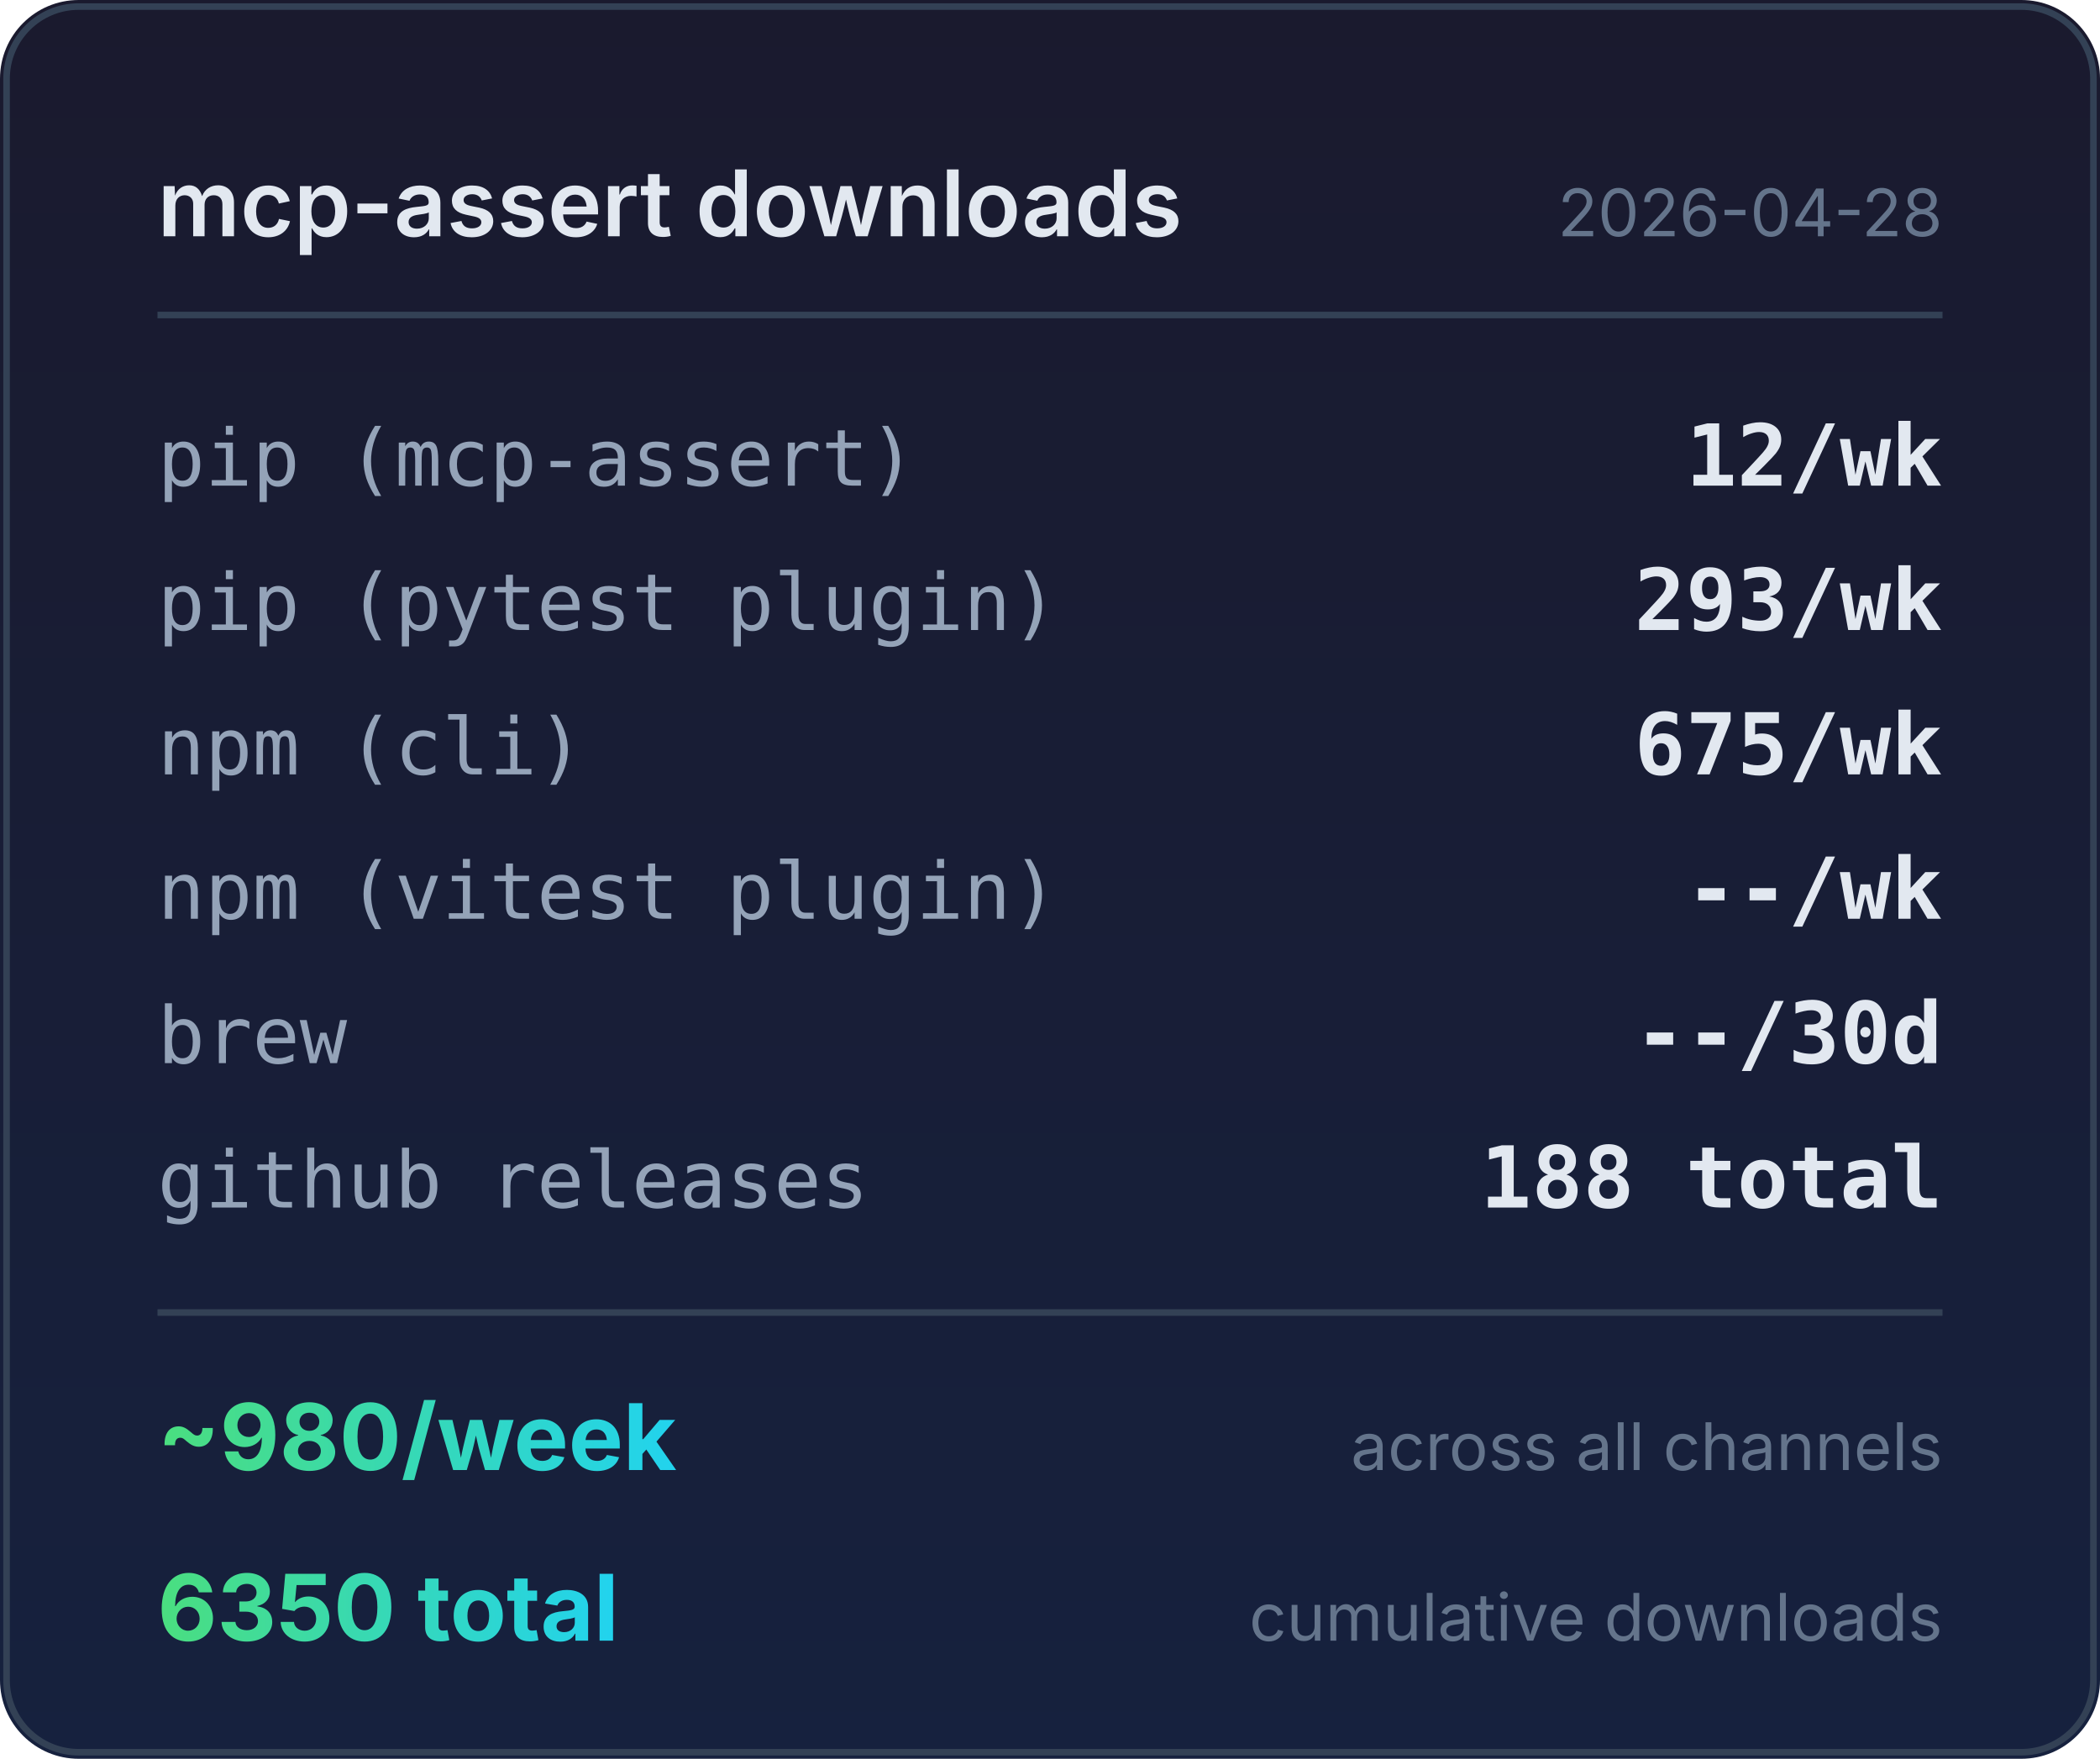
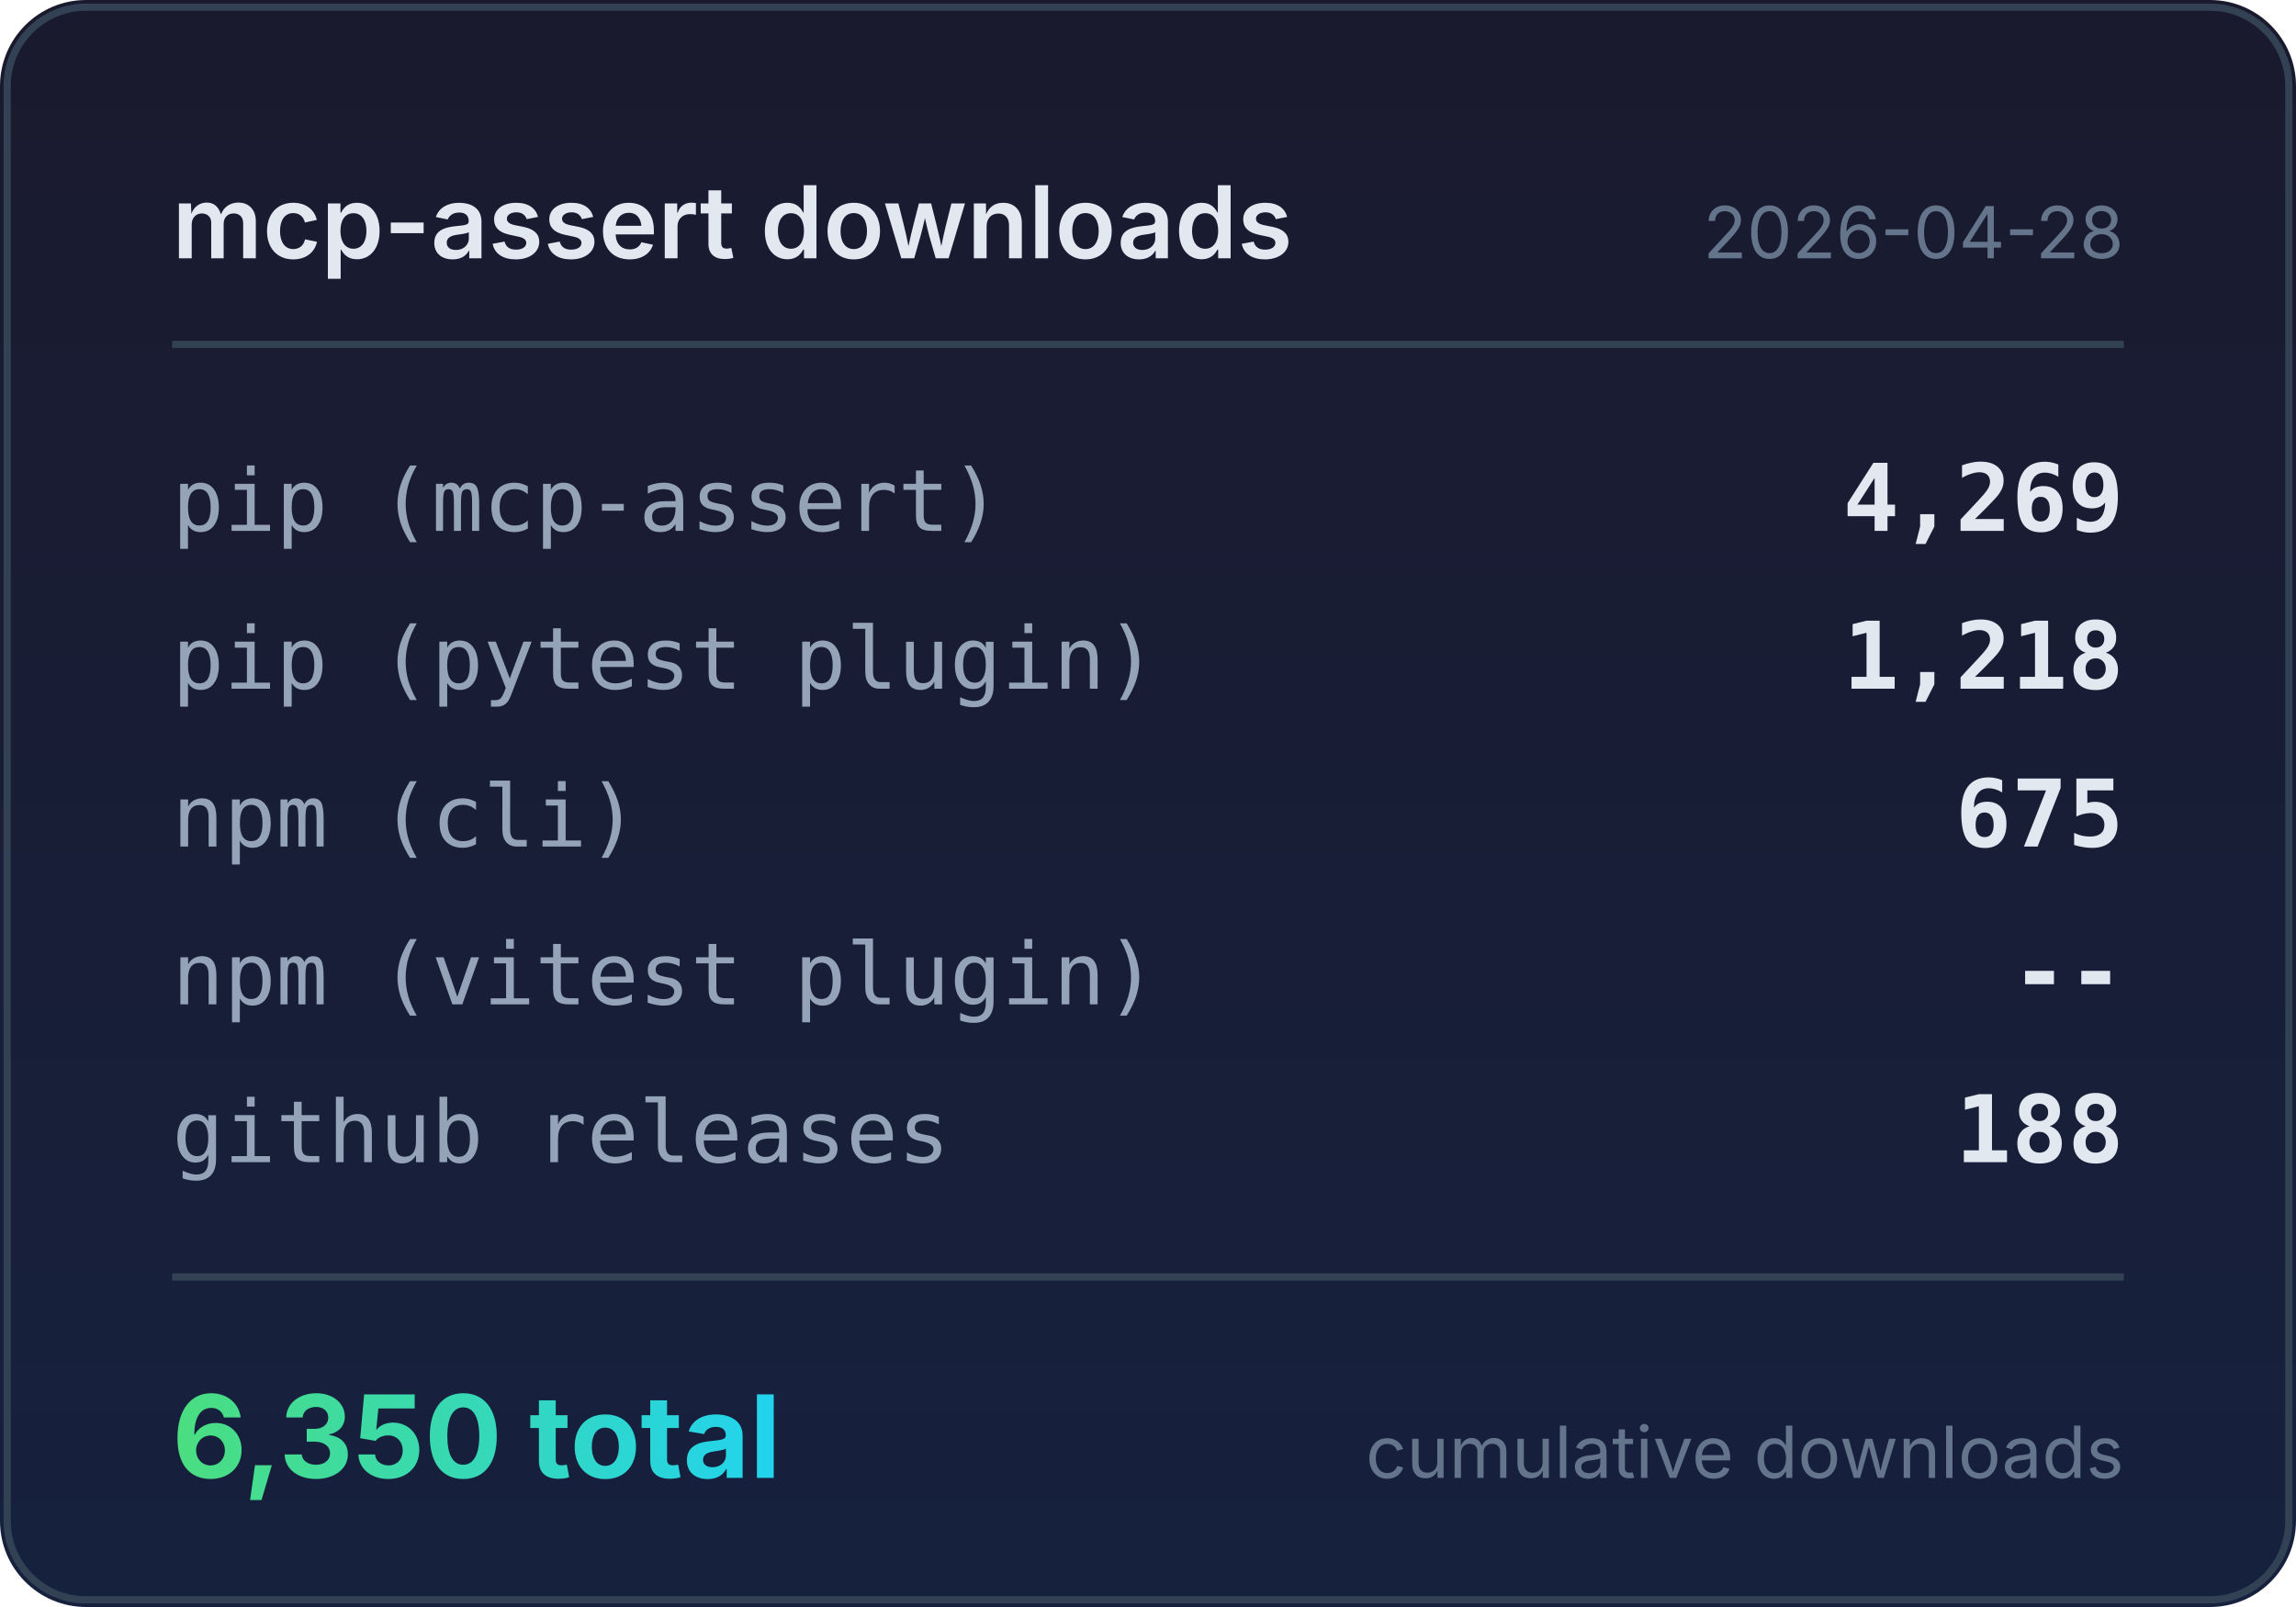
- <svg xmlns="http://www.w3.org/2000/svg" width="320" height="268" viewBox="0 0 320 268">
+ <svg xmlns="http://www.w3.org/2000/svg" width="320" height="224" viewBox="0 0 320 224">
  <defs>
    <linearGradient id="bg" x1="0" y1="0" x2="0" y2="1">
      <stop offset="0%" stop-color="#1a1a2e" />
      <stop offset="100%" stop-color="#16213e" />
    </linearGradient>
    <linearGradient id="accent" x1="0" y1="0" x2="1" y2="0">
      <stop offset="0%" stop-color="#4ade80" />
      <stop offset="100%" stop-color="#22d3ee" />
    </linearGradient>
  </defs>
-   <rect width="320" height="268" rx="12" fill="url(#bg)" />
-   <rect x="1" y="1" width="318" height="266" rx="11" fill="none" stroke="#334155" stroke-width="1" />
+   <rect width="320" height="224" rx="12" fill="url(#bg)" />
+   <rect x="1" y="1" width="318" height="222" rx="11" fill="none" stroke="#334155" stroke-width="1" />
  <text x="24" y="36" fill="#e2e8f0" font-family="system-ui,-apple-system,sans-serif" font-size="14" font-weight="600">mcp-assert downloads</text>
  <text x="296" y="36" fill="#64748b" font-family="system-ui,-apple-system,sans-serif" font-size="10" text-anchor="end">2026-04-28</text>
  <line x1="24" y1="48" x2="296" y2="48" stroke="#334155" stroke-width="1" />
  <text x="24" y="74" fill="#94a3b8" font-family="ui-monospace,monospace" font-size="12">pip (mcp-assert)</text>
-   <text x="296" y="74" fill="#e2e8f0" font-family="ui-monospace,monospace" font-size="13" font-weight="600" text-anchor="end">12/wk</text>
+   <text x="296" y="74" fill="#e2e8f0" font-family="ui-monospace,monospace" font-size="13" font-weight="600" text-anchor="end">4,269</text>
  <text x="24" y="96" fill="#94a3b8" font-family="ui-monospace,monospace" font-size="12">pip (pytest plugin)</text>
-   <text x="296" y="96" fill="#e2e8f0" font-family="ui-monospace,monospace" font-size="13" font-weight="600" text-anchor="end">293/wk</text>
+   <text x="296" y="96" fill="#e2e8f0" font-family="ui-monospace,monospace" font-size="13" font-weight="600" text-anchor="end">1,218</text>
  <text x="24" y="118" fill="#94a3b8" font-family="ui-monospace,monospace" font-size="12">npm (cli)</text>
-   <text x="296" y="118" fill="#e2e8f0" font-family="ui-monospace,monospace" font-size="13" font-weight="600" text-anchor="end">675/wk</text>
+   <text x="296" y="118" fill="#e2e8f0" font-family="ui-monospace,monospace" font-size="13" font-weight="600" text-anchor="end">675</text>
  <text x="24" y="140" fill="#94a3b8" font-family="ui-monospace,monospace" font-size="12">npm (vitest plugin)</text>
-   <text x="296" y="140" fill="#e2e8f0" font-family="ui-monospace,monospace" font-size="13" font-weight="600" text-anchor="end">--/wk</text>
-   <text x="24" y="162" fill="#94a3b8" font-family="ui-monospace,monospace" font-size="12">brew</text>
-   <text x="296" y="162" fill="#e2e8f0" font-family="ui-monospace,monospace" font-size="13" font-weight="600" text-anchor="end">--/30d</text>
-   <text x="24" y="184" fill="#94a3b8" font-family="ui-monospace,monospace" font-size="12">github releases</text>
-   <text x="296" y="184" fill="#e2e8f0" font-family="ui-monospace,monospace" font-size="13" font-weight="600" text-anchor="end">188 total</text>
-   <line x1="24" y1="200" x2="296" y2="200" stroke="#334155" stroke-width="1" />
-   <text x="24" y="224" fill="url(#accent)" font-family="system-ui,-apple-system,sans-serif" font-size="14" font-weight="700">~980/week</text>
-   <text x="296" y="224" fill="#64748b" font-family="system-ui,-apple-system,sans-serif" font-size="10" text-anchor="end">across all channels</text>
-   <text x="24" y="250" fill="url(#accent)" font-family="system-ui,-apple-system,sans-serif" font-size="14" font-weight="700">6350 total</text>
-   <text x="296" y="250" fill="#64748b" font-family="system-ui,-apple-system,sans-serif" font-size="10" text-anchor="end">cumulative downloads</text>
+   <text x="296" y="140" fill="#e2e8f0" font-family="ui-monospace,monospace" font-size="13" font-weight="600" text-anchor="end">--</text>
+   <text x="24" y="162" fill="#94a3b8" font-family="ui-monospace,monospace" font-size="12">github releases</text>
+   <text x="296" y="162" fill="#e2e8f0" font-family="ui-monospace,monospace" font-size="13" font-weight="600" text-anchor="end">188</text>
+   <line x1="24" y1="178" x2="296" y2="178" stroke="#334155" stroke-width="1" />
+   <text x="24" y="206" fill="url(#accent)" font-family="system-ui,-apple-system,sans-serif" font-size="16" font-weight="700">6,350 total</text>
+   <text x="296" y="206" fill="#64748b" font-family="system-ui,-apple-system,sans-serif" font-size="10" text-anchor="end">cumulative downloads</text>
</svg>
